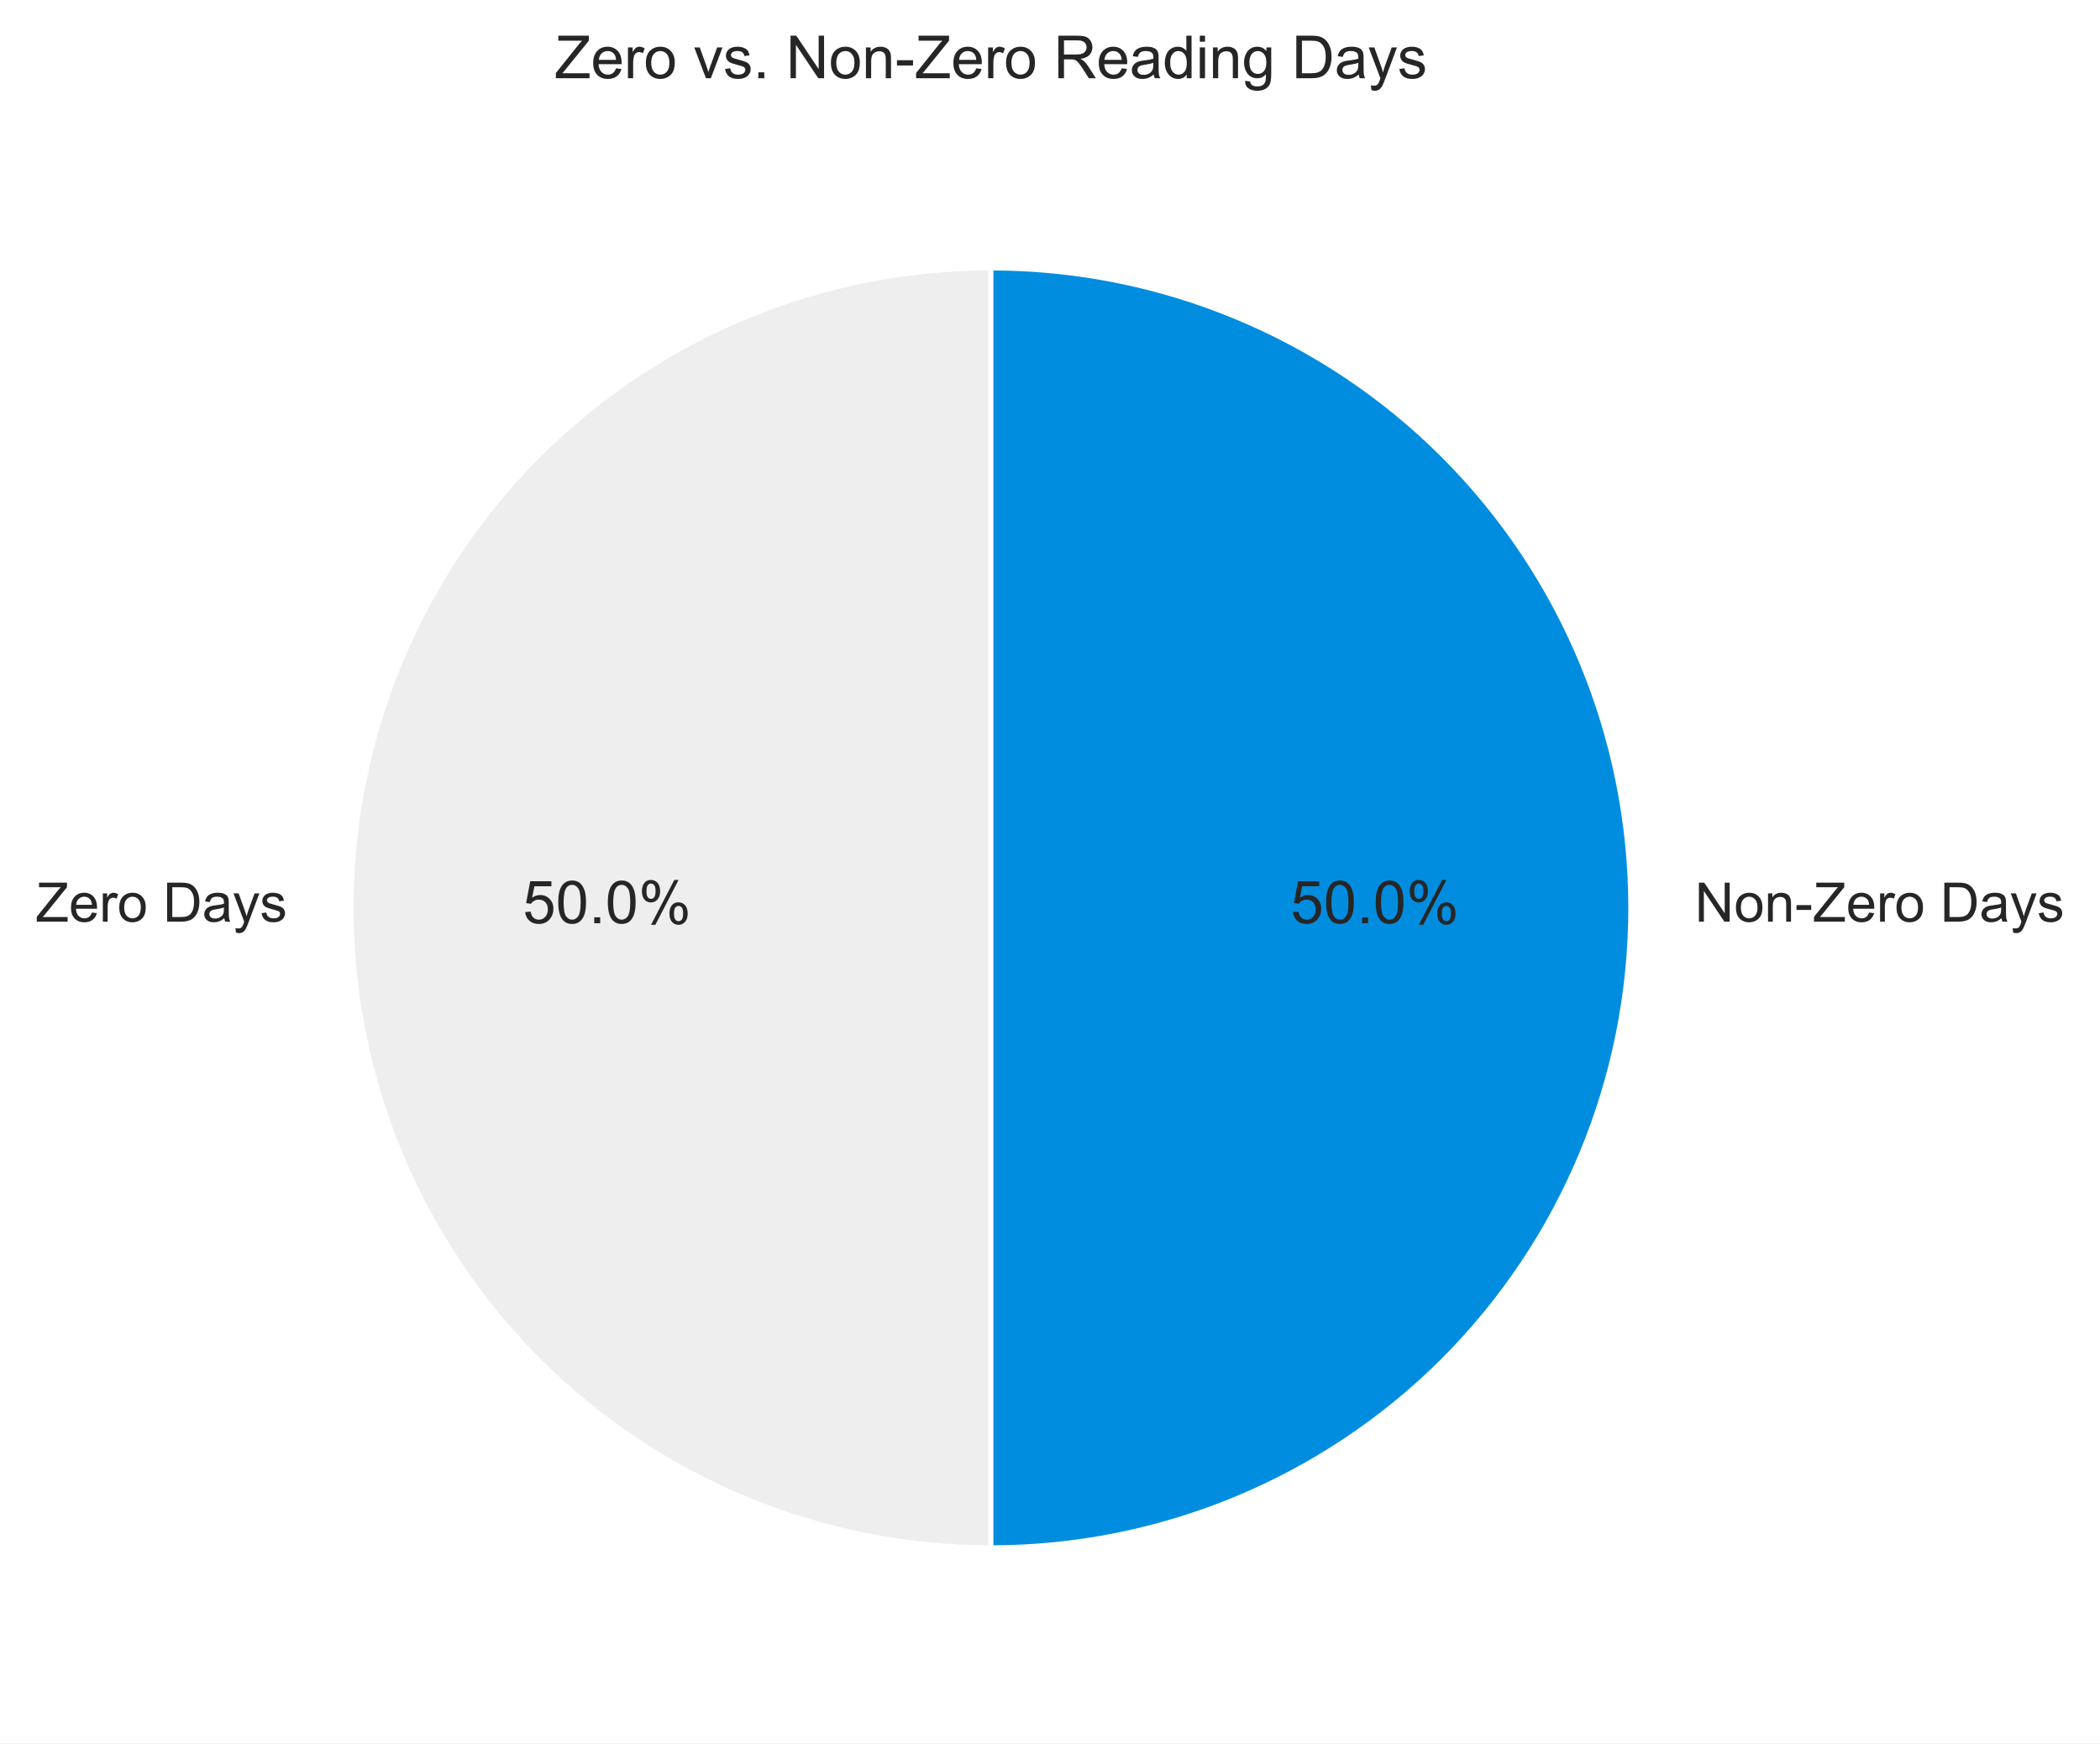
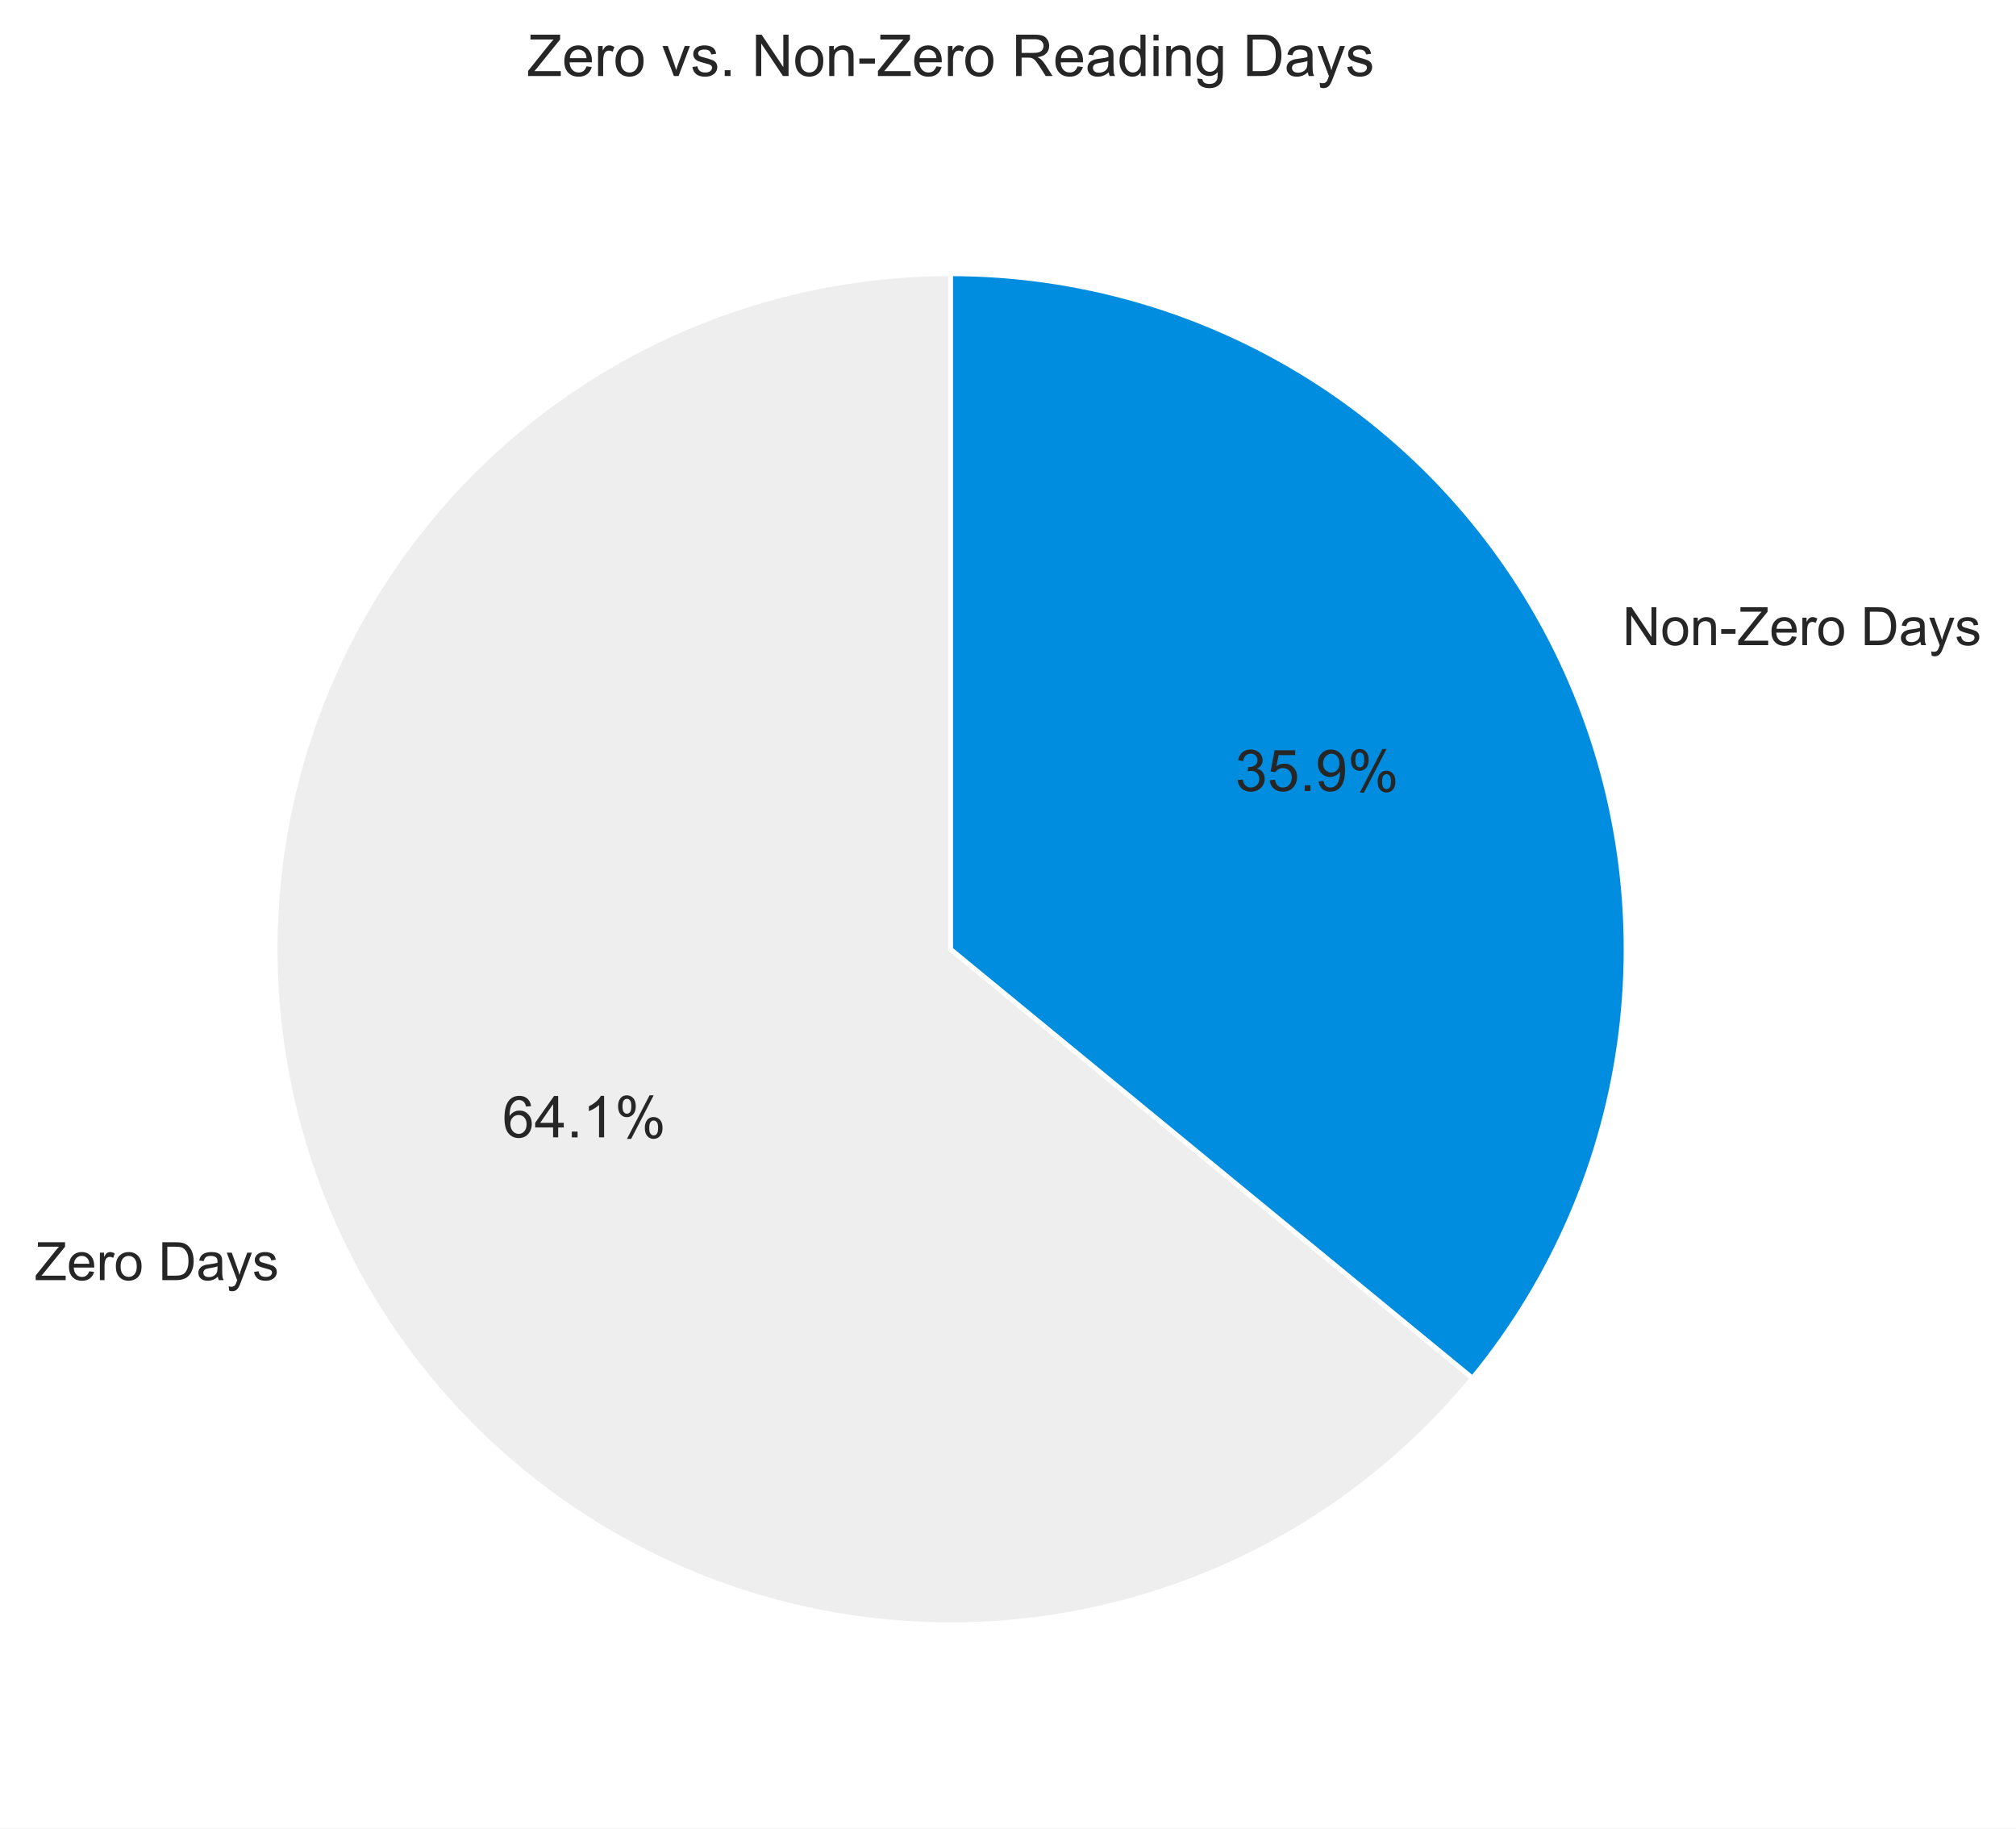
- <svg xmlns="http://www.w3.org/2000/svg" xmlns:xlink="http://www.w3.org/1999/xlink" width="423.758pt" height="351.776pt" viewBox="0 0 423.758 351.776" version="1.1">
+ <svg xmlns="http://www.w3.org/2000/svg" xmlns:xlink="http://www.w3.org/1999/xlink" width="418.854pt" height="379.841pt" viewBox="0 0 418.854 379.841" version="1.1">
  <defs>
    <style type="text/css">*{stroke-linejoin: round; stroke-linecap: butt}</style>
  </defs>
  <g id="figure_1">
    <g id="patch_1">
-       <path d="M 0 351.776  L 423.758 351.776  L 423.758 0  L 0 0  z " style="fill: #ffffff" />
+       <path d="M 0 379.841  L 418.854 379.841  L 418.854 0  L 0 0  z " style="fill: #ffffff" />
    </g>
    <g id="axes_1">
      <g id="matplotlib.axis_1" />
      <g id="matplotlib.axis_2" />
      <g id="patch_2">
-         <path d="M 199.959 54.068  C 165.728 54.068 132.865 67.68 108.661 91.885  C 84.456 116.089 70.844 148.953 70.844 183.183  C 70.844 217.413 84.456 250.276 108.661 274.481  C 132.865 298.685 165.728 312.297 199.959 312.297  L 199.959 183.183  z " style="fill: #eeeeee; stroke: #ffffff; stroke-linejoin: miter" />
+         <path d="M 197.506 56.874  C 173.85 56.874 150.572 62.856 129.846 74.261  C 109.12 85.667 91.611 102.13 78.951 122.114  C 66.292 142.099 58.888 164.964 57.432 188.576  C 55.976 212.187 60.513 235.789 70.621 257.178  C 80.729 278.566 96.082 297.056 115.25 310.922  C 134.417 324.788 156.783 333.585 180.26 336.492  C 203.738 339.399 227.574 336.323 249.544 327.551  C 271.515 318.779 290.914 304.593 305.934 286.316  L 197.506 197.215  z " style="fill: #eeeeee; stroke: #ffffff; stroke-linejoin: miter" />
      </g>
      <g id="patch_3">
-         <path d="M 199.959 312.297  C 234.189 312.297 267.052 298.685 291.256 274.481  C 315.461 250.276 329.073 217.413 329.073 183.183  C 329.073 148.953 315.461 116.089 291.256 91.885  C 267.052 67.68 234.189 54.068 199.959 54.068  L 199.959 183.183  z " style="fill: #008ddf; stroke: #ffffff; stroke-linejoin: miter" />
+         <path d="M 305.934 286.316  C 322.815 265.773 333.516 240.849 336.783 214.461  C 340.051 188.073 335.753 161.292 324.392 137.252  C 313.031 113.212 295.069 92.889 272.607 78.66  C 250.145 64.431 224.096 56.874 197.506 56.874  L 197.506 197.215  z " style="fill: #008ddf; stroke: #ffffff; stroke-linejoin: miter" />
      </g>
      <g id="text_1">
-         <g style="fill: #262626" transform="translate(7.2 185.962) scale(0.11 -0.11)">
+         <g style="fill: #262626" transform="translate(7.2 265.9531) scale(0.11 -0.11)">
          <defs>
            <path id="ArialMT-5a" d="M 128 0  L 128 563  L 2475 3497  Q 2725 3809 2950 4041  L 394 4041  L 394 4581  L 3675 4581  L 3675 4041  L 1103 863  L 825 541  L 3750 541  L 3750 0  L 128 0  z " transform="scale(0.015625)" />
            <path id="ArialMT-65" d="M 2694 1069  L 3275 997  Q 3138 488 2766 206  Q 2394 -75 1816 -75  Q 1088 -75 661 373  Q 234 822 234 1631  Q 234 2469 665 2931  Q 1097 3394 1784 3394  Q 2450 3394 2872 2941  Q 3294 2488 3294 1666  Q 3294 1616 3291 1516  L 816 1516  Q 847 969 1125 678  Q 1403 388 1819 388  Q 2128 388 2347 550  Q 2566 713 2694 1069  z M 847 1978  L 2700 1978  Q 2663 2397 2488 2606  Q 2219 2931 1791 2931  Q 1403 2931 1139 2672  Q 875 2413 847 1978  z " transform="scale(0.015625)" />
            <path id="ArialMT-72" d="M 416 0  L 416 3319  L 922 3319  L 922 2816  Q 1116 3169 1280 3281  Q 1444 3394 1641 3394  Q 1925 3394 2219 3213  L 2025 2691  Q 1819 2813 1613 2813  Q 1428 2813 1281 2702  Q 1134 2591 1072 2394  Q 978 2094 978 1738  L 978 0  L 416 0  z " transform="scale(0.015625)" />
            <path id="ArialMT-6f" d="M 213 1659  Q 213 2581 725 3025  Q 1153 3394 1769 3394  Q 2453 3394 2887 2945  Q 3322 2497 3322 1706  Q 3322 1066 3130 698  Q 2938 331 2570 128  Q 2203 -75 1769 -75  Q 1072 -75 642 372  Q 213 819 213 1659  z M 791 1659  Q 791 1022 1069 705  Q 1347 388 1769 388  Q 2188 388 2466 706  Q 2744 1025 2744 1678  Q 2744 2294 2464 2611  Q 2184 2928 1769 2928  Q 1347 2928 1069 2612  Q 791 2297 791 1659  z " transform="scale(0.015625)" />
            <path id="ArialMT-20" transform="scale(0.015625)" />
            <path id="ArialMT-44" d="M 494 0  L 494 4581  L 2072 4581  Q 2606 4581 2888 4516  Q 3281 4425 3559 4188  Q 3922 3881 4101 3404  Q 4281 2928 4281 2316  Q 4281 1794 4159 1391  Q 4038 988 3847 723  Q 3656 459 3429 307  Q 3203 156 2883 78  Q 2563 0 2147 0  L 494 0  z M 1100 541  L 2078 541  Q 2531 541 2789 625  Q 3047 709 3200 863  Q 3416 1078 3536 1442  Q 3656 1806 3656 2325  Q 3656 3044 3420 3430  Q 3184 3816 2847 3947  Q 2603 4041 2063 4041  L 1100 4041  L 1100 541  z " transform="scale(0.015625)" />
            <path id="ArialMT-61" d="M 2588 409  Q 2275 144 1986 34  Q 1697 -75 1366 -75  Q 819 -75 525 192  Q 231 459 231 875  Q 231 1119 342 1320  Q 453 1522 633 1644  Q 813 1766 1038 1828  Q 1203 1872 1538 1913  Q 2219 1994 2541 2106  Q 2544 2222 2544 2253  Q 2544 2597 2384 2738  Q 2169 2928 1744 2928  Q 1347 2928 1158 2789  Q 969 2650 878 2297  L 328 2372  Q 403 2725 575 2942  Q 747 3159 1072 3276  Q 1397 3394 1825 3394  Q 2250 3394 2515 3294  Q 2781 3194 2906 3042  Q 3031 2891 3081 2659  Q 3109 2516 3109 2141  L 3109 1391  Q 3109 606 3145 398  Q 3181 191 3288 0  L 2700 0  Q 2613 175 2588 409  z M 2541 1666  Q 2234 1541 1622 1453  Q 1275 1403 1131 1340  Q 988 1278 909 1158  Q 831 1038 831 891  Q 831 666 1001 516  Q 1172 366 1500 366  Q 1825 366 2078 508  Q 2331 650 2450 897  Q 2541 1088 2541 1459  L 2541 1666  z " transform="scale(0.015625)" />
            <path id="ArialMT-79" d="M 397 -1278  L 334 -750  Q 519 -800 656 -800  Q 844 -800 956 -737  Q 1069 -675 1141 -563  Q 1194 -478 1313 -144  Q 1328 -97 1363 -6  L 103 3319  L 709 3319  L 1400 1397  Q 1534 1031 1641 628  Q 1738 1016 1872 1384  L 2581 3319  L 3144 3319  L 1881 -56  Q 1678 -603 1566 -809  Q 1416 -1088 1222 -1217  Q 1028 -1347 759 -1347  Q 597 -1347 397 -1278  z " transform="scale(0.015625)" />
            <path id="ArialMT-73" d="M 197 991  L 753 1078  Q 800 744 1014 566  Q 1228 388 1613 388  Q 2000 388 2187 545  Q 2375 703 2375 916  Q 2375 1106 2209 1216  Q 2094 1291 1634 1406  Q 1016 1563 777 1677  Q 538 1791 414 1992  Q 291 2194 291 2438  Q 291 2659 392 2848  Q 494 3038 669 3163  Q 800 3259 1026 3326  Q 1253 3394 1513 3394  Q 1903 3394 2198 3281  Q 2494 3169 2634 2976  Q 2775 2784 2828 2463  L 2278 2388  Q 2241 2644 2061 2787  Q 1881 2931 1553 2931  Q 1166 2931 1000 2803  Q 834 2675 834 2503  Q 834 2394 903 2306  Q 972 2216 1119 2156  Q 1203 2125 1616 2013  Q 2213 1853 2448 1751  Q 2684 1650 2818 1456  Q 2953 1263 2953 975  Q 2953 694 2789 445  Q 2625 197 2315 61  Q 2006 -75 1616 -75  Q 969 -75 630 194  Q 291 463 197 991  z " transform="scale(0.015625)" />
          </defs>
          <use xlink:href="#ArialMT-5a" />
          <use xlink:href="#ArialMT-65" x="61.084" />
          <use xlink:href="#ArialMT-72" x="116.699" />
          <use xlink:href="#ArialMT-6f" x="150" />
          <use xlink:href="#ArialMT-20" x="205.615" />
          <use xlink:href="#ArialMT-44" x="233.398" />
          <use xlink:href="#ArialMT-61" x="305.615" />
          <use xlink:href="#ArialMT-79" x="361.23" />
          <use xlink:href="#ArialMT-73" x="411.23" />
        </g>
      </g>
      <g id="text_2">
-         <g style="fill: #262626" transform="translate(105.4778 186.285) scale(0.12 -0.12)">
+         <g style="fill: #262626" transform="translate(104.3632 236.2947) scale(0.12 -0.12)">
          <defs>
-             <path id="ArialMT-35" d="M 266 1200  L 856 1250  Q 922 819 1161 601  Q 1400 384 1738 384  Q 2144 384 2425 690  Q 2706 997 2706 1503  Q 2706 1984 2436 2262  Q 2166 2541 1728 2541  Q 1456 2541 1237 2417  Q 1019 2294 894 2097  L 366 2166  L 809 4519  L 3088 4519  L 3088 3981  L 1259 3981  L 1013 2750  Q 1425 3038 1878 3038  Q 2478 3038 2890 2622  Q 3303 2206 3303 1553  Q 3303 931 2941 478  Q 2500 -78 1738 -78  Q 1113 -78 717 272  Q 322 622 266 1200  z " transform="scale(0.015625)" />
-             <path id="ArialMT-30" d="M 266 2259  Q 266 3072 433 3567  Q 600 4063 929 4331  Q 1259 4600 1759 4600  Q 2128 4600 2406 4451  Q 2684 4303 2865 4023  Q 3047 3744 3150 3342  Q 3253 2941 3253 2259  Q 3253 1453 3087 958  Q 2922 463 2592 192  Q 2263 -78 1759 -78  Q 1097 -78 719 397  Q 266 969 266 2259  z M 844 2259  Q 844 1131 1108 757  Q 1372 384 1759 384  Q 2147 384 2411 759  Q 2675 1134 2675 2259  Q 2675 3391 2411 3762  Q 2147 4134 1753 4134  Q 1366 4134 1134 3806  Q 844 3388 844 2259  z " transform="scale(0.015625)" />
+             <path id="ArialMT-36" d="M 3184 3459  L 2625 3416  Q 2550 3747 2413 3897  Q 2184 4138 1850 4138  Q 1581 4138 1378 3988  Q 1113 3794 959 3422  Q 806 3050 800 2363  Q 1003 2672 1297 2822  Q 1591 2972 1913 2972  Q 2475 2972 2870 2558  Q 3266 2144 3266 1488  Q 3266 1056 3080 686  Q 2894 316 2569 119  Q 2244 -78 1831 -78  Q 1128 -78 684 439  Q 241 956 241 2144  Q 241 3472 731 4075  Q 1159 4600 1884 4600  Q 2425 4600 2770 4297  Q 3116 3994 3184 3459  z M 888 1484  Q 888 1194 1011 928  Q 1134 663 1356 523  Q 1578 384 1822 384  Q 2178 384 2434 671  Q 2691 959 2691 1453  Q 2691 1928 2437 2201  Q 2184 2475 1800 2475  Q 1419 2475 1153 2201  Q 888 1928 888 1484  z " transform="scale(0.015625)" />
+             <path id="ArialMT-34" d="M 2069 0  L 2069 1097  L 81 1097  L 81 1613  L 2172 4581  L 2631 4581  L 2631 1613  L 3250 1613  L 3250 1097  L 2631 1097  L 2631 0  L 2069 0  z M 2069 1613  L 2069 3678  L 634 1613  L 2069 1613  z " transform="scale(0.015625)" />
            <path id="ArialMT-2e" d="M 581 0  L 581 641  L 1222 641  L 1222 0  L 581 0  z " transform="scale(0.015625)" />
+             <path id="ArialMT-31" d="M 2384 0  L 1822 0  L 1822 3584  Q 1619 3391 1289 3197  Q 959 3003 697 2906  L 697 3450  Q 1169 3672 1522 3987  Q 1875 4303 2022 4600  L 2384 4600  L 2384 0  z " transform="scale(0.015625)" />
            <path id="ArialMT-25" d="M 372 3481  Q 372 3972 619 4315  Q 866 4659 1334 4659  Q 1766 4659 2048 4351  Q 2331 4044 2331 3447  Q 2331 2866 2045 2552  Q 1759 2238 1341 2238  Q 925 2238 648 2547  Q 372 2856 372 3481  z M 1350 4272  Q 1141 4272 1002 4090  Q 863 3909 863 3425  Q 863 2984 1003 2804  Q 1144 2625 1350 2625  Q 1563 2625 1702 2806  Q 1841 2988 1841 3469  Q 1841 3913 1700 4092  Q 1559 4272 1350 4272  z M 1353 -169  L 3859 4659  L 4316 4659  L 1819 -169  L 1353 -169  z M 3334 1075  Q 3334 1569 3581 1911  Q 3828 2253 4300 2253  Q 4731 2253 5014 1945  Q 5297 1638 5297 1041  Q 5297 459 5011 145  Q 4725 -169 4303 -169  Q 3888 -169 3611 142  Q 3334 453 3334 1075  z M 4316 1866  Q 4103 1866 3964 1684  Q 3825 1503 3825 1019  Q 3825 581 3965 400  Q 4106 219 4313 219  Q 4528 219 4667 400  Q 4806 581 4806 1063  Q 4806 1506 4665 1686  Q 4525 1866 4316 1866  z " transform="scale(0.015625)" />
          </defs>
-           <use xlink:href="#ArialMT-35" />
-           <use xlink:href="#ArialMT-30" x="55.615" />
+           <use xlink:href="#ArialMT-36" />
+           <use xlink:href="#ArialMT-34" x="55.615" />
          <use xlink:href="#ArialMT-2e" x="111.23" />
-           <use xlink:href="#ArialMT-30" x="139.014" />
+           <use xlink:href="#ArialMT-31" x="139.014" />
          <use xlink:href="#ArialMT-25" x="194.629" />
        </g>
      </g>
      <g id="text_3">
-         <g style="fill: #262626" transform="translate(341.9847 185.962) scale(0.11 -0.11)">
+         <g style="fill: #262626" transform="translate(337.0805 134.0353) scale(0.11 -0.11)">
          <defs>
            <path id="ArialMT-4e" d="M 488 0  L 488 4581  L 1109 4581  L 3516 984  L 3516 4581  L 4097 4581  L 4097 0  L 3475 0  L 1069 3600  L 1069 0  L 488 0  z " transform="scale(0.015625)" />
            <path id="ArialMT-6e" d="M 422 0  L 422 3319  L 928 3319  L 928 2847  Q 1294 3394 1984 3394  Q 2284 3394 2536 3286  Q 2788 3178 2913 3003  Q 3038 2828 3088 2588  Q 3119 2431 3119 2041  L 3119 0  L 2556 0  L 2556 2019  Q 2556 2363 2490 2533  Q 2425 2703 2258 2804  Q 2091 2906 1866 2906  Q 1506 2906 1245 2678  Q 984 2450 984 1813  L 984 0  L 422 0  z " transform="scale(0.015625)" />
            <path id="ArialMT-2d" d="M 203 1375  L 203 1941  L 1931 1941  L 1931 1375  L 203 1375  z " transform="scale(0.015625)" />
          </defs>
          <use xlink:href="#ArialMT-4e" />
          <use xlink:href="#ArialMT-6f" x="72.217" />
          <use xlink:href="#ArialMT-6e" x="127.832" />
          <use xlink:href="#ArialMT-2d" x="183.447" />
          <use xlink:href="#ArialMT-5a" x="216.748" />
          <use xlink:href="#ArialMT-65" x="277.832" />
          <use xlink:href="#ArialMT-72" x="333.447" />
          <use xlink:href="#ArialMT-6f" x="366.748" />
          <use xlink:href="#ArialMT-20" x="422.363" />
          <use xlink:href="#ArialMT-44" x="450.146" />
          <use xlink:href="#ArialMT-61" x="522.363" />
          <use xlink:href="#ArialMT-79" x="577.979" />
          <use xlink:href="#ArialMT-73" x="627.979" />
        </g>
      </g>
      <g id="text_4">
-         <g style="fill: #262626" transform="translate(260.4155 186.285) scale(0.12 -0.12)">
-           <use xlink:href="#ArialMT-35" />
-           <use xlink:href="#ArialMT-30" x="55.615" />
+         <g style="fill: #262626" transform="translate(256.6259 164.3396) scale(0.12 -0.12)">
+           <defs>
+             <path id="ArialMT-33" d="M 269 1209  L 831 1284  Q 928 806 1161 595  Q 1394 384 1728 384  Q 2125 384 2398 659  Q 2672 934 2672 1341  Q 2672 1728 2419 1979  Q 2166 2231 1775 2231  Q 1616 2231 1378 2169  L 1441 2663  Q 1497 2656 1531 2656  Q 1891 2656 2178 2843  Q 2466 3031 2466 3422  Q 2466 3731 2256 3934  Q 2047 4138 1716 4138  Q 1388 4138 1169 3931  Q 950 3725 888 3313  L 325 3413  Q 428 3978 793 4289  Q 1159 4600 1703 4600  Q 2078 4600 2393 4439  Q 2709 4278 2876 4000  Q 3044 3722 3044 3409  Q 3044 3113 2884 2869  Q 2725 2625 2413 2481  Q 2819 2388 3044 2092  Q 3269 1797 3269 1353  Q 3269 753 2831 336  Q 2394 -81 1725 -81  Q 1122 -81 723 278  Q 325 638 269 1209  z " transform="scale(0.015625)" />
+             <path id="ArialMT-35" d="M 266 1200  L 856 1250  Q 922 819 1161 601  Q 1400 384 1738 384  Q 2144 384 2425 690  Q 2706 997 2706 1503  Q 2706 1984 2436 2262  Q 2166 2541 1728 2541  Q 1456 2541 1237 2417  Q 1019 2294 894 2097  L 366 2166  L 809 4519  L 3088 4519  L 3088 3981  L 1259 3981  L 1013 2750  Q 1425 3038 1878 3038  Q 2478 3038 2890 2622  Q 3303 2206 3303 1553  Q 3303 931 2941 478  Q 2500 -78 1738 -78  Q 1113 -78 717 272  Q 322 622 266 1200  z " transform="scale(0.015625)" />
+             <path id="ArialMT-39" d="M 350 1059  L 891 1109  Q 959 728 1153 556  Q 1347 384 1650 384  Q 1909 384 2104 503  Q 2300 622 2425 820  Q 2550 1019 2634 1356  Q 2719 1694 2719 2044  Q 2719 2081 2716 2156  Q 2547 1888 2255 1720  Q 1963 1553 1622 1553  Q 1053 1553 659 1965  Q 266 2378 266 3053  Q 266 3750 677 4175  Q 1088 4600 1706 4600  Q 2153 4600 2523 4359  Q 2894 4119 3086 3673  Q 3278 3228 3278 2384  Q 3278 1506 3087 986  Q 2897 466 2520 194  Q 2144 -78 1638 -78  Q 1100 -78 759 220  Q 419 519 350 1059  z M 2653 3081  Q 2653 3566 2395 3850  Q 2138 4134 1775 4134  Q 1400 4134 1122 3828  Q 844 3522 844 3034  Q 844 2597 1108 2323  Q 1372 2050 1759 2050  Q 2150 2050 2401 2323  Q 2653 2597 2653 3081  z " transform="scale(0.015625)" />
+           </defs>
+           <use xlink:href="#ArialMT-33" />
+           <use xlink:href="#ArialMT-35" x="55.615" />
          <use xlink:href="#ArialMT-2e" x="111.23" />
-           <use xlink:href="#ArialMT-30" x="139.014" />
+           <use xlink:href="#ArialMT-39" x="139.014" />
          <use xlink:href="#ArialMT-25" x="194.629" />
        </g>
      </g>
      <g id="text_5">
-         <g style="fill: #262626" transform="translate(111.9301 15.78937) scale(0.12 -0.12)">
+         <g style="fill: #262626" transform="translate(109.478 15.78937) scale(0.12 -0.12)">
          <defs>
            <path id="ArialMT-76" d="M 1344 0  L 81 3319  L 675 3319  L 1388 1331  Q 1503 1009 1600 663  Q 1675 925 1809 1294  L 2547 3319  L 3125 3319  L 1869 0  L 1344 0  z " transform="scale(0.015625)" />
            <path id="ArialMT-52" d="M 503 0  L 503 4581  L 2534 4581  Q 3147 4581 3465 4457  Q 3784 4334 3975 4021  Q 4166 3709 4166 3331  Q 4166 2844 3850 2509  Q 3534 2175 2875 2084  Q 3116 1969 3241 1856  Q 3506 1613 3744 1247  L 4541 0  L 3778 0  L 3172 953  Q 2906 1366 2734 1584  Q 2563 1803 2427 1890  Q 2291 1978 2150 2013  Q 2047 2034 1813 2034  L 1109 2034  L 1109 0  L 503 0  z M 1109 2559  L 2413 2559  Q 2828 2559 3062 2645  Q 3297 2731 3419 2920  Q 3541 3109 3541 3331  Q 3541 3656 3305 3865  Q 3069 4075 2559 4075  L 1109 4075  L 1109 2559  z " transform="scale(0.015625)" />
            <path id="ArialMT-64" d="M 2575 0  L 2575 419  Q 2259 -75 1647 -75  Q 1250 -75 917 144  Q 584 363 401 755  Q 219 1147 219 1656  Q 219 2153 384 2558  Q 550 2963 881 3178  Q 1213 3394 1622 3394  Q 1922 3394 2156 3267  Q 2391 3141 2538 2938  L 2538 4581  L 3097 4581  L 3097 0  L 2575 0  z M 797 1656  Q 797 1019 1065 703  Q 1334 388 1700 388  Q 2069 388 2326 689  Q 2584 991 2584 1609  Q 2584 2291 2321 2609  Q 2059 2928 1675 2928  Q 1300 2928 1048 2622  Q 797 2316 797 1656  z " transform="scale(0.015625)" />
            <path id="ArialMT-69" d="M 425 3934  L 425 4581  L 988 4581  L 988 3934  L 425 3934  z M 425 0  L 425 3319  L 988 3319  L 988 0  L 425 0  z " transform="scale(0.015625)" />
            <path id="ArialMT-67" d="M 319 -275  L 866 -356  Q 900 -609 1056 -725  Q 1266 -881 1628 -881  Q 2019 -881 2231 -725  Q 2444 -569 2519 -288  Q 2563 -116 2559 434  Q 2191 0 1641 0  Q 956 0 581 494  Q 206 988 206 1678  Q 206 2153 378 2554  Q 550 2956 876 3175  Q 1203 3394 1644 3394  Q 2231 3394 2613 2919  L 2613 3319  L 3131 3319  L 3131 450  Q 3131 -325 2973 -648  Q 2816 -972 2473 -1159  Q 2131 -1347 1631 -1347  Q 1038 -1347 672 -1080  Q 306 -813 319 -275  z M 784 1719  Q 784 1066 1043 766  Q 1303 466 1694 466  Q 2081 466 2343 764  Q 2606 1063 2606 1700  Q 2606 2309 2336 2618  Q 2066 2928 1684 2928  Q 1309 2928 1046 2623  Q 784 2319 784 1719  z " transform="scale(0.015625)" />
          </defs>
          <use xlink:href="#ArialMT-5a" />
          <use xlink:href="#ArialMT-65" x="61.084" />
          <use xlink:href="#ArialMT-72" x="116.699" />
          <use xlink:href="#ArialMT-6f" x="150" />
          <use xlink:href="#ArialMT-20" x="205.615" />
          <use xlink:href="#ArialMT-76" x="233.398" />
          <use xlink:href="#ArialMT-73" x="283.398" />
          <use xlink:href="#ArialMT-2e" x="333.398" />
          <use xlink:href="#ArialMT-20" x="361.182" />
          <use xlink:href="#ArialMT-4e" x="388.965" />
          <use xlink:href="#ArialMT-6f" x="461.182" />
          <use xlink:href="#ArialMT-6e" x="516.797" />
          <use xlink:href="#ArialMT-2d" x="572.412" />
          <use xlink:href="#ArialMT-5a" x="605.713" />
          <use xlink:href="#ArialMT-65" x="666.797" />
          <use xlink:href="#ArialMT-72" x="722.412" />
          <use xlink:href="#ArialMT-6f" x="755.713" />
          <use xlink:href="#ArialMT-20" x="811.328" />
          <use xlink:href="#ArialMT-52" x="839.111" />
          <use xlink:href="#ArialMT-65" x="911.328" />
          <use xlink:href="#ArialMT-61" x="966.943" />
          <use xlink:href="#ArialMT-64" x="1022.559" />
          <use xlink:href="#ArialMT-69" x="1078.174" />
          <use xlink:href="#ArialMT-6e" x="1100.391" />
          <use xlink:href="#ArialMT-67" x="1156.006" />
          <use xlink:href="#ArialMT-20" x="1211.621" />
          <use xlink:href="#ArialMT-44" x="1239.404" />
          <use xlink:href="#ArialMT-61" x="1311.621" />
          <use xlink:href="#ArialMT-79" x="1367.236" />
          <use xlink:href="#ArialMT-73" x="1417.236" />
        </g>
      </g>
    </g>
  </g>
</svg>
